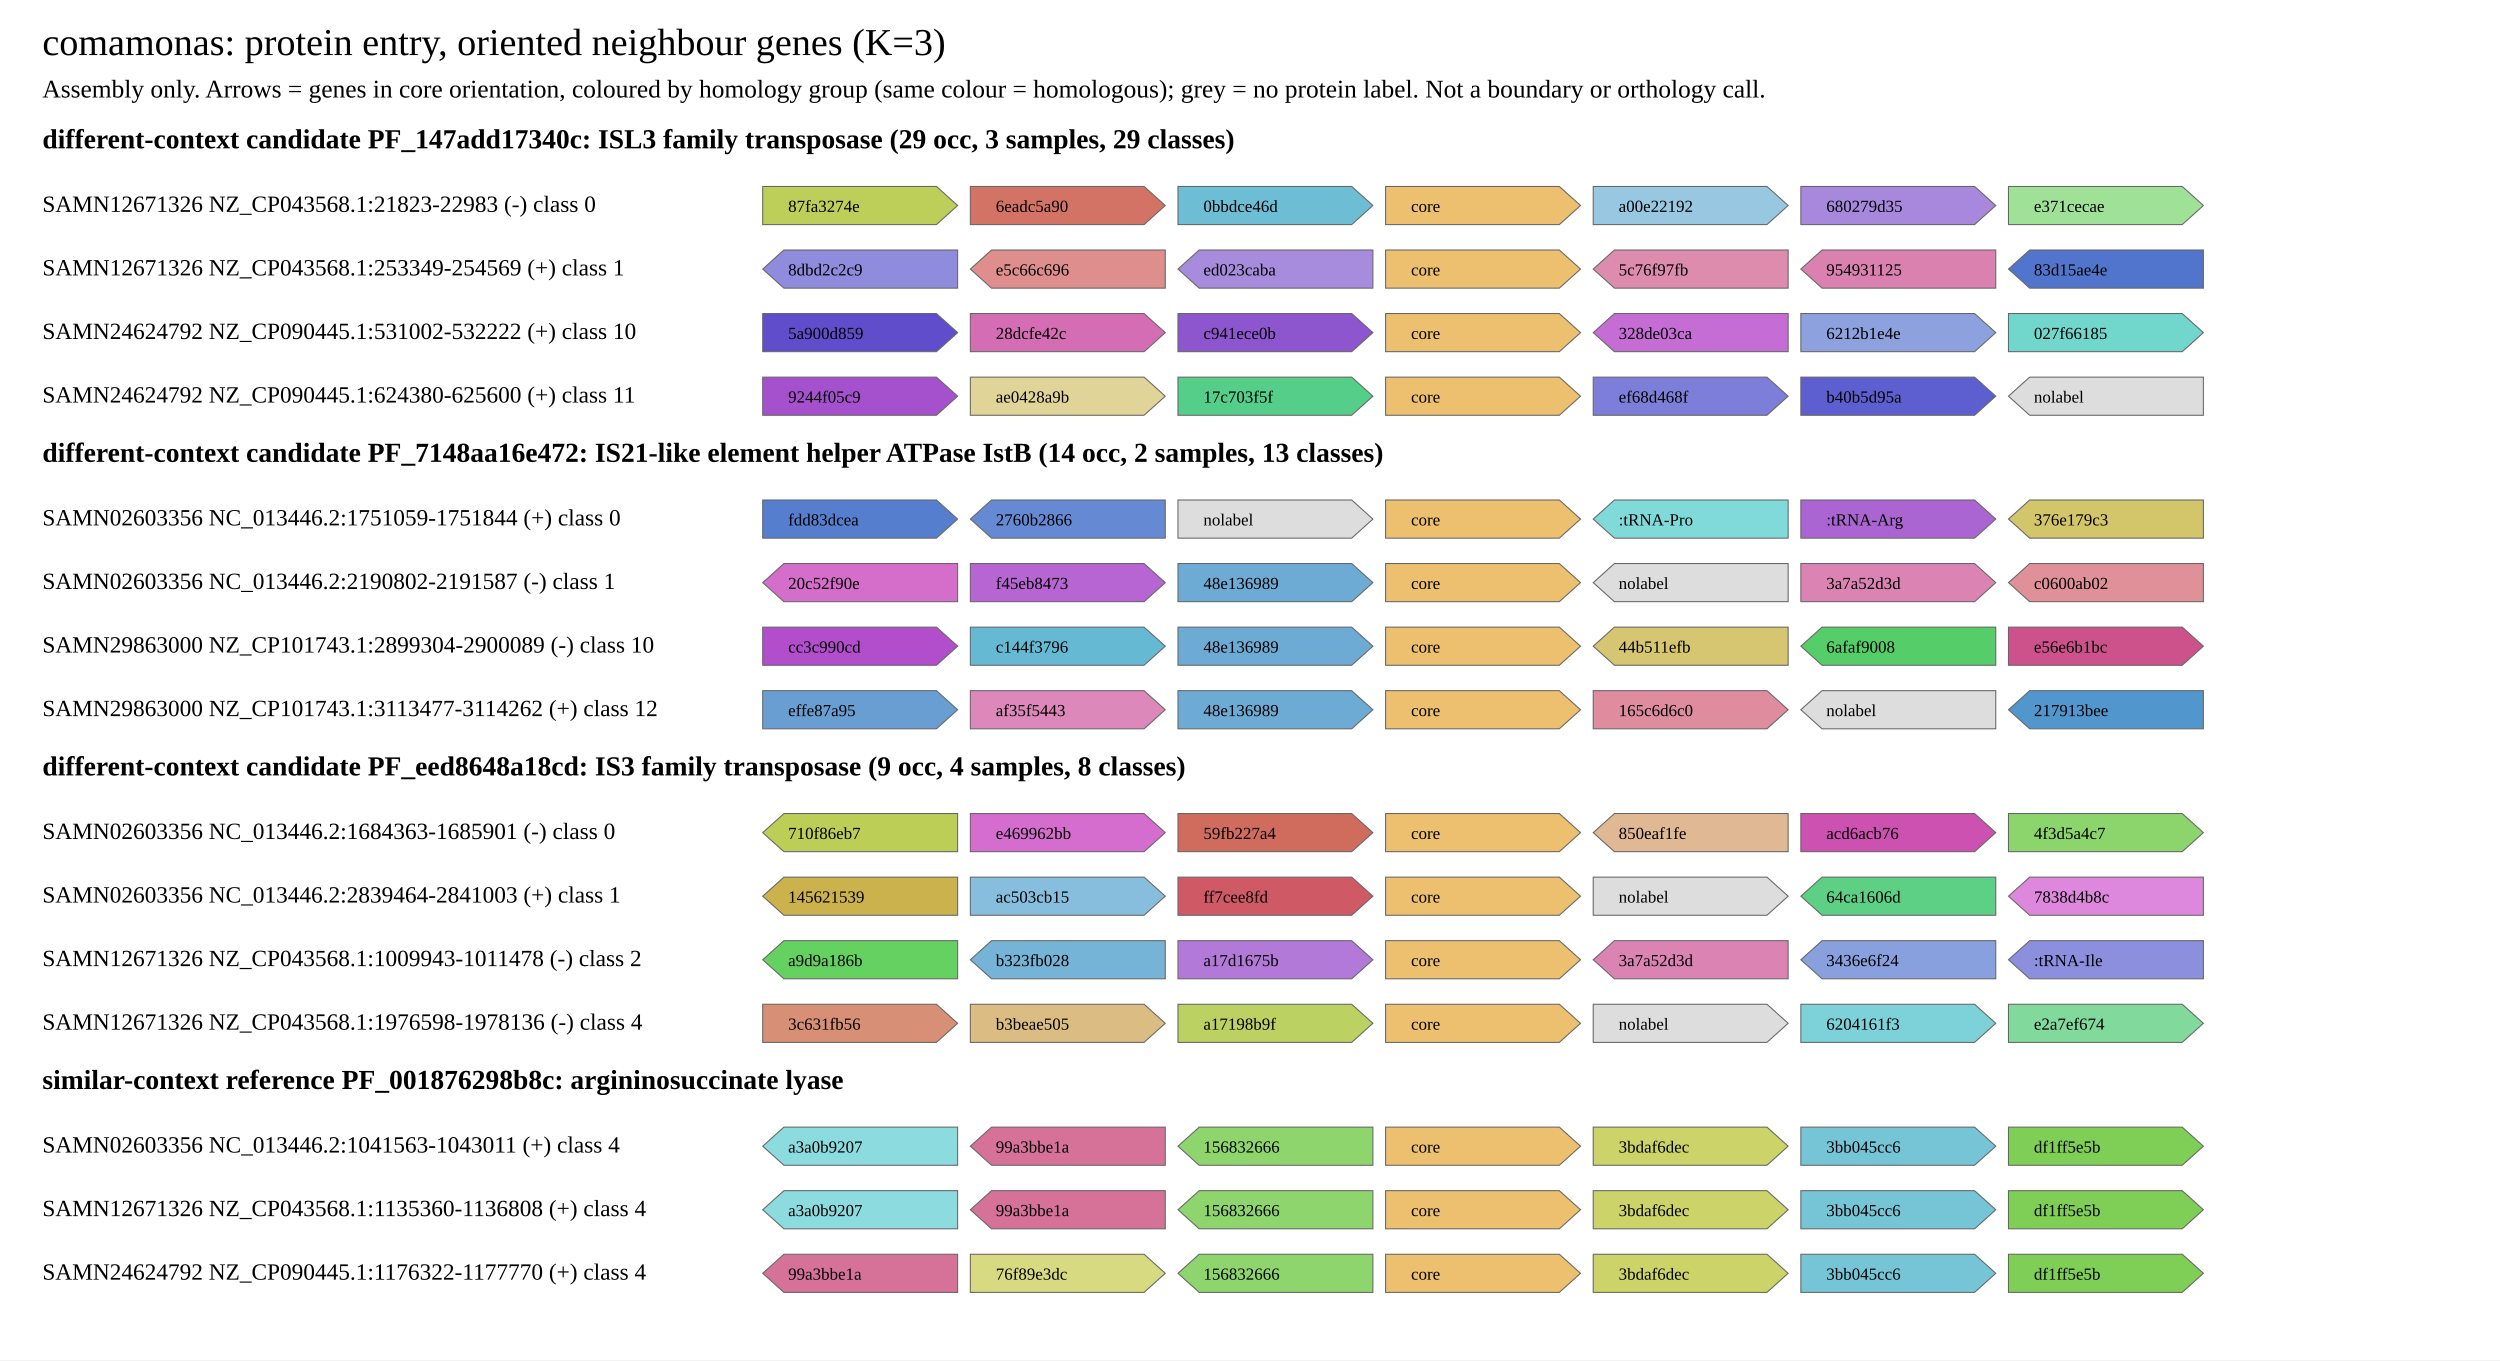
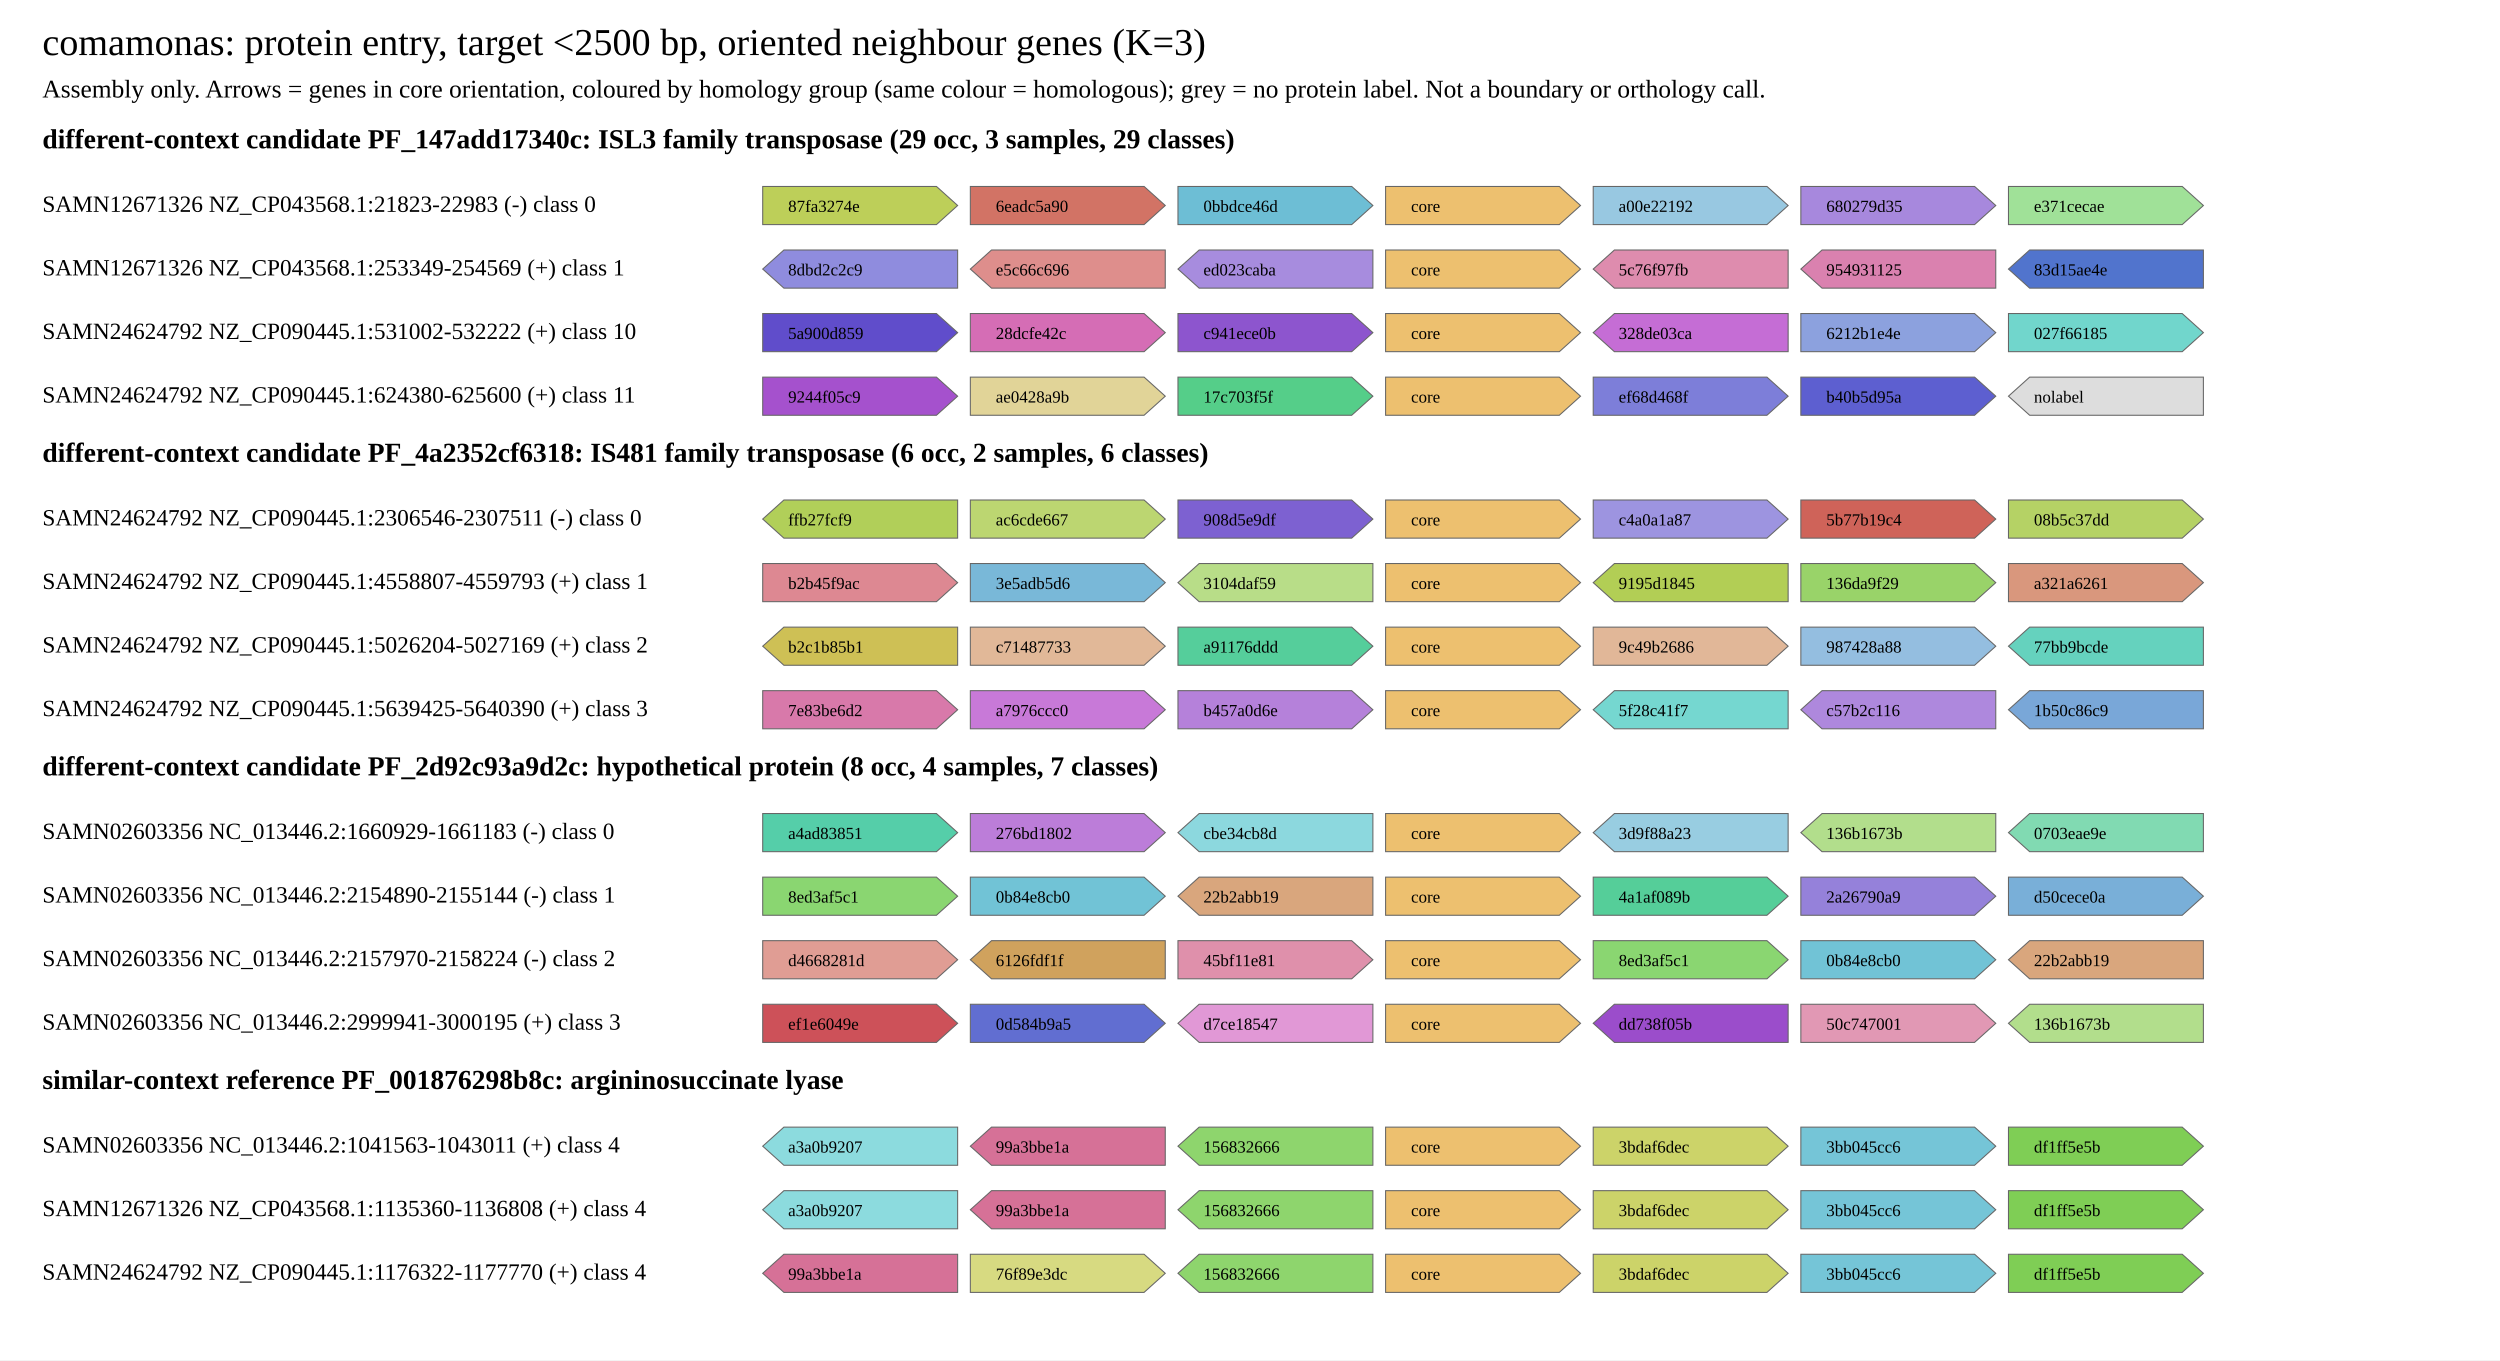
<svg xmlns="http://www.w3.org/2000/svg" width="1180" height="642">
  <rect width="100%" height="100%" fill="white" />
-   <text x="20" y="26" font-size="18">comamonas: protein entry, oriented neighbour genes (K=3)</text>
+   <text x="20" y="26" font-size="18">comamonas: protein entry, target &lt;2500 bp, oriented neighbour genes (K=3)</text>
  <text x="20" y="46" font-size="12">Assembly only. Arrows = genes in core orientation, coloured by homology group (same colour = homologous); grey = no protein label. Not a boundary or orthology call.</text>
  <text x="20" y="70" font-size="13" font-weight="bold">different-context candidate PF_147add17340c: ISL3 family transposase (29 occ, 3 samples, 29 classes)</text>
  <text x="20" y="100" font-size="11">SAMN12671326 NZ_CP043568.1:21823-22983 (-) class 0</text>
  <polygon points="360,88 442,88 452,97 442,106 360,106" fill="hsl(69,55%,58%)" stroke="#666" stroke-width="0.5" />
  <text x="372" y="100" font-size="8">87fa3274e</text>
  <polygon points="458,88 540,88 550,97 540,106 458,106" fill="hsl(8,55%,61%)" stroke="#666" stroke-width="0.5" />
  <text x="470" y="100" font-size="8">6eadc5a90</text>
  <polygon points="556,88 638,88 648,97 638,106 556,106" fill="hsl(193,55%,63%)" stroke="#666" stroke-width="0.5" />
  <text x="568" y="100" font-size="8">0bbdce46d</text>
  <polygon points="654,88 736,88 746,97 736,106 654,106" fill="#edc06f" stroke="#666" stroke-width="0.5" />
  <text x="666" y="100" font-size="8">core</text>
  <polygon points="752,88 834,88 844,97 834,106 752,106" fill="hsl(201,55%,74%)" stroke="#666" stroke-width="0.5" />
  <text x="764" y="100" font-size="8">a00e22192</text>
  <polygon points="850,88 932,88 942,97 932,106 850,106" fill="hsl(262,55%,70%)" stroke="#666" stroke-width="0.5" />
  <text x="862" y="100" font-size="8">680279d35</text>
  <polygon points="948,88 1030,88 1040,97 1030,106 948,106" fill="hsl(114,55%,74%)" stroke="#666" stroke-width="0.5" />
  <text x="960" y="100" font-size="8">e371cecae</text>
  <text x="20" y="130" font-size="11">SAMN12671326 NZ_CP043568.1:253349-254569 (+) class 1</text>
  <polygon points="370,118 452,118 452,136 370,136 360,127" fill="hsl(242,55%,71%)" stroke="#666" stroke-width="0.5" />
  <text x="372" y="130" font-size="8">8dbd2c2c9</text>
  <polygon points="468,118 550,118 550,136 468,136 458,127" fill="hsl(1,55%,71%)" stroke="#666" stroke-width="0.5" />
  <text x="470" y="130" font-size="8">e5c66c696</text>
  <polygon points="566,118 648,118 648,136 566,136 556,127" fill="hsl(260,55%,71%)" stroke="#666" stroke-width="0.5" />
  <text x="568" y="130" font-size="8">ed023caba</text>
  <polygon points="654,118 736,118 746,127 736,136 654,136" fill="#edc06f" stroke="#666" stroke-width="0.5" />
  <text x="666" y="130" font-size="8">core</text>
  <polygon points="762,118 844,118 844,136 762,136 752,127" fill="hsl(335,55%,71%)" stroke="#666" stroke-width="0.5" />
  <text x="764" y="130" font-size="8">5c76f97fb</text>
  <polygon points="860,118 942,118 942,136 860,136 850,127" fill="hsl(329,55%,68%)" stroke="#666" stroke-width="0.5" />
  <text x="862" y="130" font-size="8">954931125</text>
  <polygon points="958,118 1040,118 1040,136 958,136 948,127" fill="hsl(223,55%,56%)" stroke="#666" stroke-width="0.5" />
  <text x="960" y="130" font-size="8">83d15ae4e</text>
  <text x="20" y="160" font-size="11">SAMN24624792 NZ_CP090445.1:531002-532222 (+) class 10</text>
  <polygon points="360,148 442,148 452,157 442,166 360,166" fill="hsl(249,55%,55%)" stroke="#666" stroke-width="0.5" />
  <text x="372" y="160" font-size="8">5a900d859</text>
  <polygon points="458,148 540,148 550,157 540,166 458,166" fill="hsl(318,55%,63%)" stroke="#666" stroke-width="0.5" />
  <text x="470" y="160" font-size="8">28dcfe42c</text>
  <polygon points="556,148 638,148 648,157 638,166 556,166" fill="hsl(268,55%,57%)" stroke="#666" stroke-width="0.5" />
  <text x="568" y="160" font-size="8">c941ece0b</text>
  <polygon points="654,148 736,148 746,157 736,166 654,166" fill="#edc06f" stroke="#666" stroke-width="0.5" />
  <text x="666" y="160" font-size="8">core</text>
  <polygon points="762,148 844,148 844,166 762,166 752,157" fill="hsl(291,55%,63%)" stroke="#666" stroke-width="0.5" />
  <text x="764" y="160" font-size="8">328de03ca</text>
  <polygon points="850,148 932,148 942,157 932,166 850,166" fill="hsl(225,55%,71%)" stroke="#666" stroke-width="0.5" />
  <text x="862" y="160" font-size="8">6212b1e4e</text>
  <polygon points="948,148 1030,148 1040,157 1030,166 948,166" fill="hsl(174,55%,64%)" stroke="#666" stroke-width="0.5" />
  <text x="960" y="160" font-size="8">027f66185</text>
  <text x="20" y="190" font-size="11">SAMN24624792 NZ_CP090445.1:624380-625600 (+) class 11</text>
  <polygon points="360,178 442,178 452,187 442,196 360,196" fill="hsl(281,55%,56%)" stroke="#666" stroke-width="0.5" />
  <text x="372" y="190" font-size="8">9244f05c9</text>
  <polygon points="458,178 540,178 550,187 540,196 458,196" fill="hsl(49,55%,74%)" stroke="#666" stroke-width="0.5" />
  <text x="470" y="190" font-size="8">ae0428a9b</text>
  <polygon points="556,178 638,178 648,187 638,196 556,196" fill="hsl(146,55%,57%)" stroke="#666" stroke-width="0.5" />
  <text x="568" y="190" font-size="8">17c703f5f</text>
  <polygon points="654,178 736,178 746,187 736,196 654,196" fill="#edc06f" stroke="#666" stroke-width="0.5" />
  <text x="666" y="190" font-size="8">core</text>
  <polygon points="752,178 834,178 844,187 834,196 752,196" fill="hsl(239,55%,67%)" stroke="#666" stroke-width="0.5" />
  <text x="764" y="190" font-size="8">ef68d468f</text>
  <polygon points="850,178 932,178 942,187 932,196 850,196" fill="hsl(239,55%,59%)" stroke="#666" stroke-width="0.5" />
  <text x="862" y="190" font-size="8">b40b5d95a</text>
  <polygon points="958,178 1040,178 1040,196 958,196 948,187" fill="#dddddd" stroke="#666" stroke-width="0.5" />
  <text x="960" y="190" font-size="8">nolabel</text>
-   <text x="20" y="218" font-size="13" font-weight="bold">different-context candidate PF_7148aa16e472: IS21-like element helper ATPase IstB (14 occ, 2 samples, 13 classes)</text>
-   <text x="20" y="248" font-size="11">SAMN02603356 NC_013446.2:1751059-1751844 (+) class 0</text>
-   <polygon points="360,236 442,236 452,245 442,254 360,254" fill="hsl(219,55%,57%)" stroke="#666" stroke-width="0.5" />
-   <text x="372" y="248" font-size="8">fdd83dcea</text>
-   <polygon points="468,236 550,236 550,254 468,254 458,245" fill="hsl(220,55%,61%)" stroke="#666" stroke-width="0.5" />
-   <text x="470" y="248" font-size="8">2760b2866</text>
-   <polygon points="556,236 638,236 648,245 638,254 556,254" fill="#dddddd" stroke="#666" stroke-width="0.5" />
-   <text x="568" y="248" font-size="8">nolabel</text>
+   <text x="20" y="218" font-size="13" font-weight="bold">different-context candidate PF_4a2352cf6318: IS481 family transposase (6 occ, 2 samples, 6 classes)</text>
+   <text x="20" y="248" font-size="11">SAMN24624792 NZ_CP090445.1:2306546-2307511 (-) class 0</text>
+   <polygon points="370,236 452,236 452,254 370,254 360,245" fill="hsl(75,55%,58%)" stroke="#666" stroke-width="0.5" />
+   <text x="372" y="248" font-size="8">ffb27fcf9</text>
+   <polygon points="458,236 540,236 550,245 540,254 458,254" fill="hsl(75,55%,64%)" stroke="#666" stroke-width="0.5" />
+   <text x="470" y="248" font-size="8">ac6cde667</text>
+   <polygon points="556,236 638,236 648,245 638,254 556,254" fill="hsl(255,55%,60%)" stroke="#666" stroke-width="0.5" />
+   <text x="568" y="248" font-size="8">908d5e9df</text>
  <polygon points="654,236 736,236 746,245 736,254 654,254" fill="#edc06f" stroke="#666" stroke-width="0.5" />
  <text x="666" y="248" font-size="8">core</text>
-   <polygon points="762,236 844,236 844,254 762,254 752,245" fill="hsl(180,55%,68%)" stroke="#666" stroke-width="0.5" />
-   <text x="764" y="248" font-size="8">:tRNA-Pro</text>
-   <polygon points="850,236 932,236 942,245 932,254 850,254" fill="hsl(278,55%,61%)" stroke="#666" stroke-width="0.5" />
-   <text x="862" y="248" font-size="8">:tRNA-Arg</text>
-   <polygon points="958,236 1040,236 1040,254 958,254 948,245" fill="hsl(52,55%,62%)" stroke="#666" stroke-width="0.5" />
-   <text x="960" y="248" font-size="8">376e179c3</text>
-   <text x="20" y="278" font-size="11">SAMN02603356 NC_013446.2:2190802-2191587 (-) class 1</text>
-   <polygon points="370,266 452,266 452,284 370,284 360,275" fill="hsl(306,55%,63%)" stroke="#666" stroke-width="0.5" />
-   <text x="372" y="278" font-size="8">20c52f90e</text>
-   <polygon points="458,266 540,266 550,275 540,284 458,284" fill="hsl(285,55%,61%)" stroke="#666" stroke-width="0.5" />
-   <text x="470" y="278" font-size="8">f45eb8473</text>
-   <polygon points="556,266 638,266 648,275 638,284 556,284" fill="hsl(204,55%,63%)" stroke="#666" stroke-width="0.5" />
-   <text x="568" y="278" font-size="8">48e136989</text>
+   <polygon points="752,236 834,236 844,245 834,254 752,254" fill="hsl(247,55%,73%)" stroke="#666" stroke-width="0.5" />
+   <text x="764" y="248" font-size="8">c4a0a1a87</text>
+   <polygon points="850,236 932,236 942,245 932,254 850,254" fill="hsl(5,55%,58%)" stroke="#666" stroke-width="0.5" />
+   <text x="862" y="248" font-size="8">5b77b19c4</text>
+   <polygon points="948,236 1030,236 1040,245 1030,254 948,254" fill="hsl(76,55%,61%)" stroke="#666" stroke-width="0.5" />
+   <text x="960" y="248" font-size="8">08b5c37dd</text>
+   <text x="20" y="278" font-size="11">SAMN24624792 NZ_CP090445.1:4558807-4559793 (+) class 1</text>
+   <polygon points="360,266 442,266 452,275 442,284 360,284" fill="hsl(353,55%,70%)" stroke="#666" stroke-width="0.5" />
+   <text x="372" y="278" font-size="8">b2b45f9ac</text>
+   <polygon points="458,266 540,266 550,275 540,284 458,284" fill="hsl(200,55%,66%)" stroke="#666" stroke-width="0.5" />
+   <text x="470" y="278" font-size="8">3e5adb5d6</text>
+   <polygon points="566,266 648,266 648,284 566,284 556,275" fill="hsl(86,55%,70%)" stroke="#666" stroke-width="0.5" />
+   <text x="568" y="278" font-size="8">3104daf59</text>
  <polygon points="654,266 736,266 746,275 736,284 654,284" fill="#edc06f" stroke="#666" stroke-width="0.5" />
  <text x="666" y="278" font-size="8">core</text>
-   <polygon points="762,266 844,266 844,284 762,284 752,275" fill="#dddddd" stroke="#666" stroke-width="0.5" />
-   <text x="764" y="278" font-size="8">nolabel</text>
-   <polygon points="850,266 932,266 942,275 932,284 850,284" fill="hsl(327,55%,69%)" stroke="#666" stroke-width="0.5" />
-   <text x="862" y="278" font-size="8">3a7a52d3d</text>
-   <polygon points="958,266 1040,266 1040,284 958,284 948,275" fill="hsl(353,55%,72%)" stroke="#666" stroke-width="0.5" />
-   <text x="960" y="278" font-size="8">c0600ab02</text>
-   <text x="20" y="308" font-size="11">SAMN29863000 NZ_CP101743.1:2899304-2900089 (-) class 10</text>
-   <polygon points="360,296 442,296 452,305 442,314 360,314" fill="hsl(288,55%,55%)" stroke="#666" stroke-width="0.5" />
-   <text x="372" y="308" font-size="8">cc3c990cd</text>
-   <polygon points="458,296 540,296 550,305 540,314 458,314" fill="hsl(194,55%,61%)" stroke="#666" stroke-width="0.5" />
-   <text x="470" y="308" font-size="8">c144f3796</text>
-   <polygon points="556,296 638,296 648,305 638,314 556,314" fill="hsl(204,55%,63%)" stroke="#666" stroke-width="0.5" />
-   <text x="568" y="308" font-size="8">48e136989</text>
+   <polygon points="762,266 844,266 844,284 762,284 752,275" fill="hsl(74,55%,57%)" stroke="#666" stroke-width="0.5" />
+   <text x="764" y="278" font-size="8">9195d1845</text>
+   <polygon points="850,266 932,266 942,275 932,284 850,284" fill="hsl(93,55%,62%)" stroke="#666" stroke-width="0.5" />
+   <text x="862" y="278" font-size="8">136da9f29</text>
+   <polygon points="948,266 1030,266 1040,275 1030,284 948,284" fill="hsl(17,55%,67%)" stroke="#666" stroke-width="0.5" />
+   <text x="960" y="278" font-size="8">a321a6261</text>
+   <text x="20" y="308" font-size="11">SAMN24624792 NZ_CP090445.1:5026204-5027169 (+) class 2</text>
+   <polygon points="370,296 452,296 452,314 370,314 360,305" fill="hsl(53,55%,57%)" stroke="#666" stroke-width="0.5" />
+   <text x="372" y="308" font-size="8">b2c1b85b1</text>
+   <polygon points="458,296 540,296 550,305 540,314 458,314" fill="hsl(26,55%,74%)" stroke="#666" stroke-width="0.5" />
+   <text x="470" y="308" font-size="8">c71487733</text>
+   <polygon points="556,296 638,296 648,305 638,314 556,314" fill="hsl(155,55%,57%)" stroke="#666" stroke-width="0.5" />
+   <text x="568" y="308" font-size="8">a91176ddd</text>
  <polygon points="654,296 736,296 746,305 736,314 654,314" fill="#edc06f" stroke="#666" stroke-width="0.5" />
  <text x="666" y="308" font-size="8">core</text>
-   <polygon points="762,296 844,296 844,314 762,314 752,305" fill="hsl(50,55%,64%)" stroke="#666" stroke-width="0.5" />
-   <text x="764" y="308" font-size="8">44b511efb</text>
-   <polygon points="860,296 942,296 942,314 860,314 850,305" fill="hsl(130,55%,57%)" stroke="#666" stroke-width="0.5" />
-   <text x="862" y="308" font-size="8">6afaf9008</text>
-   <polygon points="948,296 1030,296 1040,305 1030,314 948,314" fill="hsl(332,55%,56%)" stroke="#666" stroke-width="0.5" />
-   <text x="960" y="308" font-size="8">e56e6b1bc</text>
-   <text x="20" y="338" font-size="11">SAMN29863000 NZ_CP101743.1:3113477-3114262 (+) class 12</text>
-   <polygon points="360,326 442,326 452,335 442,344 360,344" fill="hsl(210,55%,62%)" stroke="#666" stroke-width="0.5" />
-   <text x="372" y="338" font-size="8">effe87a95</text>
-   <polygon points="458,326 540,326 550,335 540,344 458,344" fill="hsl(325,55%,70%)" stroke="#666" stroke-width="0.5" />
-   <text x="470" y="338" font-size="8">af35f5443</text>
-   <polygon points="556,326 638,326 648,335 638,344 556,344" fill="hsl(204,55%,63%)" stroke="#666" stroke-width="0.5" />
-   <text x="568" y="338" font-size="8">48e136989</text>
+   <polygon points="752,296 834,296 844,305 834,314 752,314" fill="hsl(25,55%,74%)" stroke="#666" stroke-width="0.5" />
+   <text x="764" y="308" font-size="8">9c49b2686</text>
+   <polygon points="850,296 932,296 942,305 932,314 850,314" fill="hsl(207,55%,73%)" stroke="#666" stroke-width="0.5" />
+   <text x="862" y="308" font-size="8">987428a88</text>
+   <polygon points="958,296 1040,296 1040,314 958,314 948,305" fill="hsl(169,55%,61%)" stroke="#666" stroke-width="0.5" />
+   <text x="960" y="308" font-size="8">77bb9bcde</text>
+   <text x="20" y="338" font-size="11">SAMN24624792 NZ_CP090445.1:5639425-5640390 (+) class 3</text>
+   <polygon points="360,326 442,326 452,335 442,344 360,344" fill="hsl(329,55%,66%)" stroke="#666" stroke-width="0.5" />
+   <text x="372" y="338" font-size="8">7e83be6d2</text>
+   <polygon points="458,326 540,326 550,335 540,344 458,344" fill="hsl(290,55%,66%)" stroke="#666" stroke-width="0.5" />
+   <text x="470" y="338" font-size="8">a7976ccc0</text>
+   <polygon points="556,326 638,326 648,335 638,344 556,344" fill="hsl(275,55%,68%)" stroke="#666" stroke-width="0.5" />
+   <text x="568" y="338" font-size="8">b457a0d6e</text>
  <polygon points="654,326 736,326 746,335 736,344 654,344" fill="#edc06f" stroke="#666" stroke-width="0.5" />
  <text x="666" y="338" font-size="8">core</text>
-   <polygon points="752,326 834,326 844,335 834,344 752,344" fill="hsl(347,55%,71%)" stroke="#666" stroke-width="0.5" />
-   <text x="764" y="338" font-size="8">165c6d6c0</text>
-   <polygon points="860,326 942,326 942,344 860,344 850,335" fill="#dddddd" stroke="#666" stroke-width="0.5" />
-   <text x="862" y="338" font-size="8">nolabel</text>
-   <polygon points="958,326 1040,326 1040,344 958,344 948,335" fill="hsl(206,55%,56%)" stroke="#666" stroke-width="0.5" />
-   <text x="960" y="338" font-size="8">217913bee</text>
-   <text x="20" y="366" font-size="13" font-weight="bold">different-context candidate PF_eed8648a18cd: IS3 family transposase (9 occ, 4 samples, 8 classes)</text>
-   <text x="20" y="396" font-size="11">SAMN02603356 NC_013446.2:1684363-1685901 (-) class 0</text>
-   <polygon points="370,384 452,384 452,402 370,402 360,393" fill="hsl(69,55%,57%)" stroke="#666" stroke-width="0.5" />
-   <text x="372" y="396" font-size="8">710f86eb7</text>
-   <polygon points="458,384 540,384 550,393 540,402 458,402" fill="hsl(304,55%,63%)" stroke="#666" stroke-width="0.5" />
-   <text x="470" y="396" font-size="8">e469962bb</text>
-   <polygon points="556,384 638,384 648,393 638,402 556,402" fill="hsl(8,55%,59%)" stroke="#666" stroke-width="0.5" />
-   <text x="568" y="396" font-size="8">59fb227a4</text>
+   <polygon points="762,326 844,326 844,344 762,344 752,335" fill="hsl(176,55%,65%)" stroke="#666" stroke-width="0.5" />
+   <text x="764" y="338" font-size="8">5f28c41f7</text>
+   <polygon points="860,326 942,326 942,344 860,344 850,335" fill="hsl(267,55%,70%)" stroke="#666" stroke-width="0.5" />
+   <text x="862" y="338" font-size="8">c57b2c116</text>
+   <polygon points="958,326 1040,326 1040,344 958,344 948,335" fill="hsl(211,55%,66%)" stroke="#666" stroke-width="0.5" />
+   <text x="960" y="338" font-size="8">1b50c86c9</text>
+   <text x="20" y="366" font-size="13" font-weight="bold">different-context candidate PF_2d92c93a9d2c: hypothetical protein (8 occ, 4 samples, 7 classes)</text>
+   <text x="20" y="396" font-size="11">SAMN02603356 NC_013446.2:1660929-1661183 (-) class 0</text>
+   <polygon points="360,384 442,384 452,393 442,402 360,402" fill="hsl(162,55%,57%)" stroke="#666" stroke-width="0.5" />
+   <text x="372" y="396" font-size="8">a4ad83851</text>
+   <polygon points="458,384 540,384 550,393 540,402 458,402" fill="hsl(281,55%,67%)" stroke="#666" stroke-width="0.5" />
+   <text x="470" y="396" font-size="8">276bd1802</text>
+   <polygon points="566,384 648,384 648,402 566,402 556,393" fill="hsl(184,55%,71%)" stroke="#666" stroke-width="0.5" />
+   <text x="568" y="396" font-size="8">cbe34cb8d</text>
  <polygon points="654,384 736,384 746,393 736,402 654,402" fill="#edc06f" stroke="#666" stroke-width="0.5" />
  <text x="666" y="396" font-size="8">core</text>
-   <polygon points="762,384 844,384 844,402 762,402 752,393" fill="hsl(29,55%,73%)" stroke="#666" stroke-width="0.5" />
-   <text x="764" y="396" font-size="8">850eaf1fe</text>
-   <polygon points="850,384 932,384 942,393 932,402 850,402" fill="hsl(314,55%,56%)" stroke="#666" stroke-width="0.5" />
-   <text x="862" y="396" font-size="8">acd6acb76</text>
-   <polygon points="948,384 1030,384 1040,393 1030,402 948,402" fill="hsl(102,55%,63%)" stroke="#666" stroke-width="0.5" />
-   <text x="960" y="396" font-size="8">4f3d5a4c7</text>
-   <text x="20" y="426" font-size="11">SAMN02603356 NC_013446.2:2839464-2841003 (+) class 1</text>
-   <polygon points="370,414 452,414 452,432 370,432 360,423" fill="hsl(48,55%,55%)" stroke="#666" stroke-width="0.5" />
-   <text x="372" y="426" font-size="8">145621539</text>
-   <polygon points="458,414 540,414 550,423 540,432 458,432" fill="hsl(202,55%,70%)" stroke="#666" stroke-width="0.5" />
-   <text x="470" y="426" font-size="8">ac503cb15</text>
-   <polygon points="556,414 638,414 648,423 638,432 556,432" fill="hsl(354,55%,58%)" stroke="#666" stroke-width="0.5" />
-   <text x="568" y="426" font-size="8">ff7cee8fd</text>
+   <polygon points="762,384 844,384 844,402 762,402 752,393" fill="hsl(197,55%,74%)" stroke="#666" stroke-width="0.5" />
+   <text x="764" y="396" font-size="8">3d9f88a23</text>
+   <polygon points="860,384 942,384 942,402 860,402 850,393" fill="hsl(92,55%,71%)" stroke="#666" stroke-width="0.5" />
+   <text x="862" y="396" font-size="8">136b1673b</text>
+   <polygon points="958,384 1040,384 1040,402 958,402 948,393" fill="hsl(153,55%,68%)" stroke="#666" stroke-width="0.5" />
+   <text x="960" y="396" font-size="8">0703eae9e</text>
+   <text x="20" y="426" font-size="11">SAMN02603356 NC_013446.2:2154890-2155144 (-) class 1</text>
+   <polygon points="360,414 442,414 452,423 442,432 360,432" fill="hsl(105,55%,64%)" stroke="#666" stroke-width="0.5" />
+   <text x="372" y="426" font-size="8">8ed3af5c1</text>
+   <polygon points="458,414 540,414 550,423 540,432 458,432" fill="hsl(191,55%,64%)" stroke="#666" stroke-width="0.5" />
+   <text x="470" y="426" font-size="8">0b84e8cb0</text>
+   <polygon points="566,414 648,414 648,432 566,432 556,423" fill="hsl(27,55%,67%)" stroke="#666" stroke-width="0.5" />
+   <text x="568" y="426" font-size="8">22b2abb19</text>
  <polygon points="654,414 736,414 746,423 736,432 654,432" fill="#edc06f" stroke="#666" stroke-width="0.5" />
  <text x="666" y="426" font-size="8">core</text>
-   <polygon points="752,414 834,414 844,423 834,432 752,432" fill="#dddddd" stroke="#666" stroke-width="0.5" />
-   <text x="764" y="426" font-size="8">nolabel</text>
-   <polygon points="860,414 942,414 942,432 860,432 850,423" fill="hsl(141,55%,59%)" stroke="#666" stroke-width="0.5" />
-   <text x="862" y="426" font-size="8">64ca1606d</text>
-   <polygon points="958,414 1040,414 1040,432 958,432 948,423" fill="hsl(300,55%,70%)" stroke="#666" stroke-width="0.5" />
-   <text x="960" y="426" font-size="8">7838d4b8c</text>
-   <text x="20" y="456" font-size="11">SAMN12671326 NZ_CP043568.1:1009943-1011478 (-) class 2</text>
-   <polygon points="370,444 452,444 452,462 370,462 360,453" fill="hsl(118,55%,60%)" stroke="#666" stroke-width="0.5" />
-   <text x="372" y="456" font-size="8">a9d9a186b</text>
-   <polygon points="468,444 550,444 550,462 468,462 458,453" fill="hsl(202,55%,65%)" stroke="#666" stroke-width="0.5" />
-   <text x="470" y="456" font-size="8">b323fb028</text>
-   <polygon points="556,444 638,444 648,453 638,462 556,462" fill="hsl(276,55%,66%)" stroke="#666" stroke-width="0.5" />
-   <text x="568" y="456" font-size="8">a17d1675b</text>
+   <polygon points="752,414 834,414 844,423 834,432 752,432" fill="hsl(154,55%,57%)" stroke="#666" stroke-width="0.5" />
+   <text x="764" y="426" font-size="8">4a1af089b</text>
+   <polygon points="850,414 932,414 942,423 932,432 850,432" fill="hsl(254,55%,68%)" stroke="#666" stroke-width="0.5" />
+   <text x="862" y="426" font-size="8">2a26790a9</text>
+   <polygon points="948,414 1030,414 1040,423 1030,432 948,432" fill="hsl(206,55%,66%)" stroke="#666" stroke-width="0.5" />
+   <text x="960" y="426" font-size="8">d50cece0a</text>
+   <text x="20" y="456" font-size="11">SAMN02603356 NC_013446.2:2157970-2158224 (-) class 2</text>
+   <polygon points="360,444 442,444 452,453 442,462 360,462" fill="hsl(7,55%,73%)" stroke="#666" stroke-width="0.5" />
+   <text x="372" y="456" font-size="8">d4668281d</text>
+   <polygon points="468,444 550,444 550,462 468,462 458,453" fill="hsl(36,55%,59%)" stroke="#666" stroke-width="0.5" />
+   <text x="470" y="456" font-size="8">6126fdf1f</text>
+   <polygon points="556,444 638,444 648,453 638,462 556,462" fill="hsl(340,55%,72%)" stroke="#666" stroke-width="0.5" />
+   <text x="568" y="456" font-size="8">45bf11e81</text>
  <polygon points="654,444 736,444 746,453 736,462 654,462" fill="#edc06f" stroke="#666" stroke-width="0.5" />
  <text x="666" y="456" font-size="8">core</text>
-   <polygon points="762,444 844,444 844,462 762,462 752,453" fill="hsl(327,55%,69%)" stroke="#666" stroke-width="0.5" />
-   <text x="764" y="456" font-size="8">3a7a52d3d</text>
-   <polygon points="860,444 942,444 942,462 860,462 850,453" fill="hsl(223,55%,70%)" stroke="#666" stroke-width="0.5" />
-   <text x="862" y="456" font-size="8">3436e6f24</text>
-   <polygon points="958,444 1040,444 1040,462 958,462 948,453" fill="hsl(238,55%,71%)" stroke="#666" stroke-width="0.5" />
-   <text x="960" y="456" font-size="8">:tRNA-Ile</text>
-   <text x="20" y="486" font-size="11">SAMN12671326 NZ_CP043568.1:1976598-1978136 (-) class 4</text>
-   <polygon points="360,474 442,474 452,483 442,492 360,492" fill="hsl(16,55%,65%)" stroke="#666" stroke-width="0.5" />
-   <text x="372" y="486" font-size="8">3c631fb56</text>
-   <polygon points="458,474 540,474 550,483 540,492 458,492" fill="hsl(39,55%,69%)" stroke="#666" stroke-width="0.5" />
-   <text x="470" y="486" font-size="8">b3beae505</text>
-   <polygon points="556,474 638,474 648,483 638,492 556,492" fill="hsl(72,55%,60%)" stroke="#666" stroke-width="0.5" />
-   <text x="568" y="486" font-size="8">a17198b9f</text>
+   <polygon points="752,444 834,444 844,453 834,462 752,462" fill="hsl(105,55%,64%)" stroke="#666" stroke-width="0.5" />
+   <text x="764" y="456" font-size="8">8ed3af5c1</text>
+   <polygon points="850,444 932,444 942,453 932,462 850,462" fill="hsl(191,55%,64%)" stroke="#666" stroke-width="0.5" />
+   <text x="862" y="456" font-size="8">0b84e8cb0</text>
+   <polygon points="958,444 1040,444 1040,462 958,462 948,453" fill="hsl(27,55%,67%)" stroke="#666" stroke-width="0.5" />
+   <text x="960" y="456" font-size="8">22b2abb19</text>
+   <text x="20" y="486" font-size="11">SAMN02603356 NC_013446.2:2999941-3000195 (+) class 3</text>
+   <polygon points="360,474 442,474 452,483 442,492 360,492" fill="hsl(356,55%,56%)" stroke="#666" stroke-width="0.5" />
+   <text x="372" y="486" font-size="8">ef1e6049e</text>
+   <polygon points="458,474 540,474 550,483 540,492 458,492" fill="hsl(233,55%,60%)" stroke="#666" stroke-width="0.5" />
+   <text x="470" y="486" font-size="8">0d584b9a5</text>
+   <polygon points="566,474 648,474 648,492 566,492 556,483" fill="hsl(309,55%,74%)" stroke="#666" stroke-width="0.5" />
+   <text x="568" y="486" font-size="8">d7ce18547</text>
  <polygon points="654,474 736,474 746,483 736,492 654,492" fill="#edc06f" stroke="#666" stroke-width="0.5" />
  <text x="666" y="486" font-size="8">core</text>
-   <polygon points="752,474 834,474 844,483 834,492 752,492" fill="#dddddd" stroke="#666" stroke-width="0.5" />
-   <text x="764" y="486" font-size="8">nolabel</text>
-   <polygon points="850,474 932,474 942,483 932,492 850,492" fill="hsl(185,55%,67%)" stroke="#666" stroke-width="0.5" />
-   <text x="862" y="486" font-size="8">6204161f3</text>
-   <polygon points="948,474 1030,474 1040,483 1030,492 948,492" fill="hsl(138,55%,68%)" stroke="#666" stroke-width="0.5" />
-   <text x="960" y="486" font-size="8">e2a7ef674</text>
+   <polygon points="762,474 844,474 844,492 762,492 752,483" fill="hsl(277,55%,55%)" stroke="#666" stroke-width="0.5" />
+   <text x="764" y="486" font-size="8">dd738f05b</text>
+   <polygon points="850,474 932,474 942,483 932,492 850,492" fill="hsl(337,55%,74%)" stroke="#666" stroke-width="0.5" />
+   <text x="862" y="486" font-size="8">50c747001</text>
+   <polygon points="958,474 1040,474 1040,492 958,492 948,483" fill="hsl(92,55%,71%)" stroke="#666" stroke-width="0.5" />
+   <text x="960" y="486" font-size="8">136b1673b</text>
  <text x="20" y="514" font-size="13" font-weight="bold">similar-context reference PF_001876298b8c: argininosuccinate lyase</text>
  <text x="20" y="544" font-size="11">SAMN02603356 NC_013446.2:1041563-1043011 (+) class 4</text>
  <polygon points="370,532 452,532 452,550 370,550 360,541" fill="hsl(182,55%,71%)" stroke="#666" stroke-width="0.5" />
  <text x="372" y="544" font-size="8">a3a0b9207</text>
  <polygon points="468,532 550,532 550,550 468,550 458,541" fill="hsl(337,55%,64%)" stroke="#666" stroke-width="0.5" />
  <text x="470" y="544" font-size="8">99a3bbe1a</text>
  <polygon points="566,532 648,532 648,550 566,550 556,541" fill="hsl(101,55%,63%)" stroke="#666" stroke-width="0.5" />
  <text x="568" y="544" font-size="8">156832666</text>
  <polygon points="654,532 736,532 746,541 736,550 654,550" fill="#edc06f" stroke="#666" stroke-width="0.5" />
  <text x="666" y="544" font-size="8">core</text>
  <polygon points="752,532 834,532 844,541 834,550 752,550" fill="hsl(64,55%,62%)" stroke="#666" stroke-width="0.5" />
  <text x="764" y="544" font-size="8">3bdaf6dec</text>
  <polygon points="850,532 932,532 942,541 932,550 850,550" fill="hsl(191,55%,65%)" stroke="#666" stroke-width="0.5" />
  <text x="862" y="544" font-size="8">3bb045cc6</text>
  <polygon points="948,532 1030,532 1040,541 1030,550 948,550" fill="hsl(99,55%,57%)" stroke="#666" stroke-width="0.5" />
  <text x="960" y="544" font-size="8">df1ff5e5b</text>
  <text x="20" y="574" font-size="11">SAMN12671326 NZ_CP043568.1:1135360-1136808 (+) class 4</text>
  <polygon points="370,562 452,562 452,580 370,580 360,571" fill="hsl(182,55%,71%)" stroke="#666" stroke-width="0.5" />
  <text x="372" y="574" font-size="8">a3a0b9207</text>
  <polygon points="468,562 550,562 550,580 468,580 458,571" fill="hsl(337,55%,64%)" stroke="#666" stroke-width="0.5" />
  <text x="470" y="574" font-size="8">99a3bbe1a</text>
  <polygon points="566,562 648,562 648,580 566,580 556,571" fill="hsl(101,55%,63%)" stroke="#666" stroke-width="0.5" />
  <text x="568" y="574" font-size="8">156832666</text>
  <polygon points="654,562 736,562 746,571 736,580 654,580" fill="#edc06f" stroke="#666" stroke-width="0.5" />
  <text x="666" y="574" font-size="8">core</text>
  <polygon points="752,562 834,562 844,571 834,580 752,580" fill="hsl(64,55%,62%)" stroke="#666" stroke-width="0.5" />
  <text x="764" y="574" font-size="8">3bdaf6dec</text>
  <polygon points="850,562 932,562 942,571 932,580 850,580" fill="hsl(191,55%,65%)" stroke="#666" stroke-width="0.5" />
  <text x="862" y="574" font-size="8">3bb045cc6</text>
  <polygon points="948,562 1030,562 1040,571 1030,580 948,580" fill="hsl(99,55%,57%)" stroke="#666" stroke-width="0.5" />
  <text x="960" y="574" font-size="8">df1ff5e5b</text>
  <text x="20" y="604" font-size="11">SAMN24624792 NZ_CP090445.1:1176322-1177770 (+) class 4</text>
  <polygon points="370,592 452,592 452,610 370,610 360,601" fill="hsl(337,55%,64%)" stroke="#666" stroke-width="0.5" />
  <text x="372" y="604" font-size="8">99a3bbe1a</text>
  <polygon points="458,592 540,592 550,601 540,610 458,610" fill="hsl(62,55%,68%)" stroke="#666" stroke-width="0.5" />
  <text x="470" y="604" font-size="8">76f89e3dc</text>
  <polygon points="566,592 648,592 648,610 566,610 556,601" fill="hsl(101,55%,63%)" stroke="#666" stroke-width="0.5" />
  <text x="568" y="604" font-size="8">156832666</text>
  <polygon points="654,592 736,592 746,601 736,610 654,610" fill="#edc06f" stroke="#666" stroke-width="0.5" />
  <text x="666" y="604" font-size="8">core</text>
  <polygon points="752,592 834,592 844,601 834,610 752,610" fill="hsl(64,55%,62%)" stroke="#666" stroke-width="0.5" />
  <text x="764" y="604" font-size="8">3bdaf6dec</text>
  <polygon points="850,592 932,592 942,601 932,610 850,610" fill="hsl(191,55%,65%)" stroke="#666" stroke-width="0.5" />
  <text x="862" y="604" font-size="8">3bb045cc6</text>
  <polygon points="948,592 1030,592 1040,601 1030,610 948,610" fill="hsl(99,55%,57%)" stroke="#666" stroke-width="0.5" />
  <text x="960" y="604" font-size="8">df1ff5e5b</text>
</svg>
